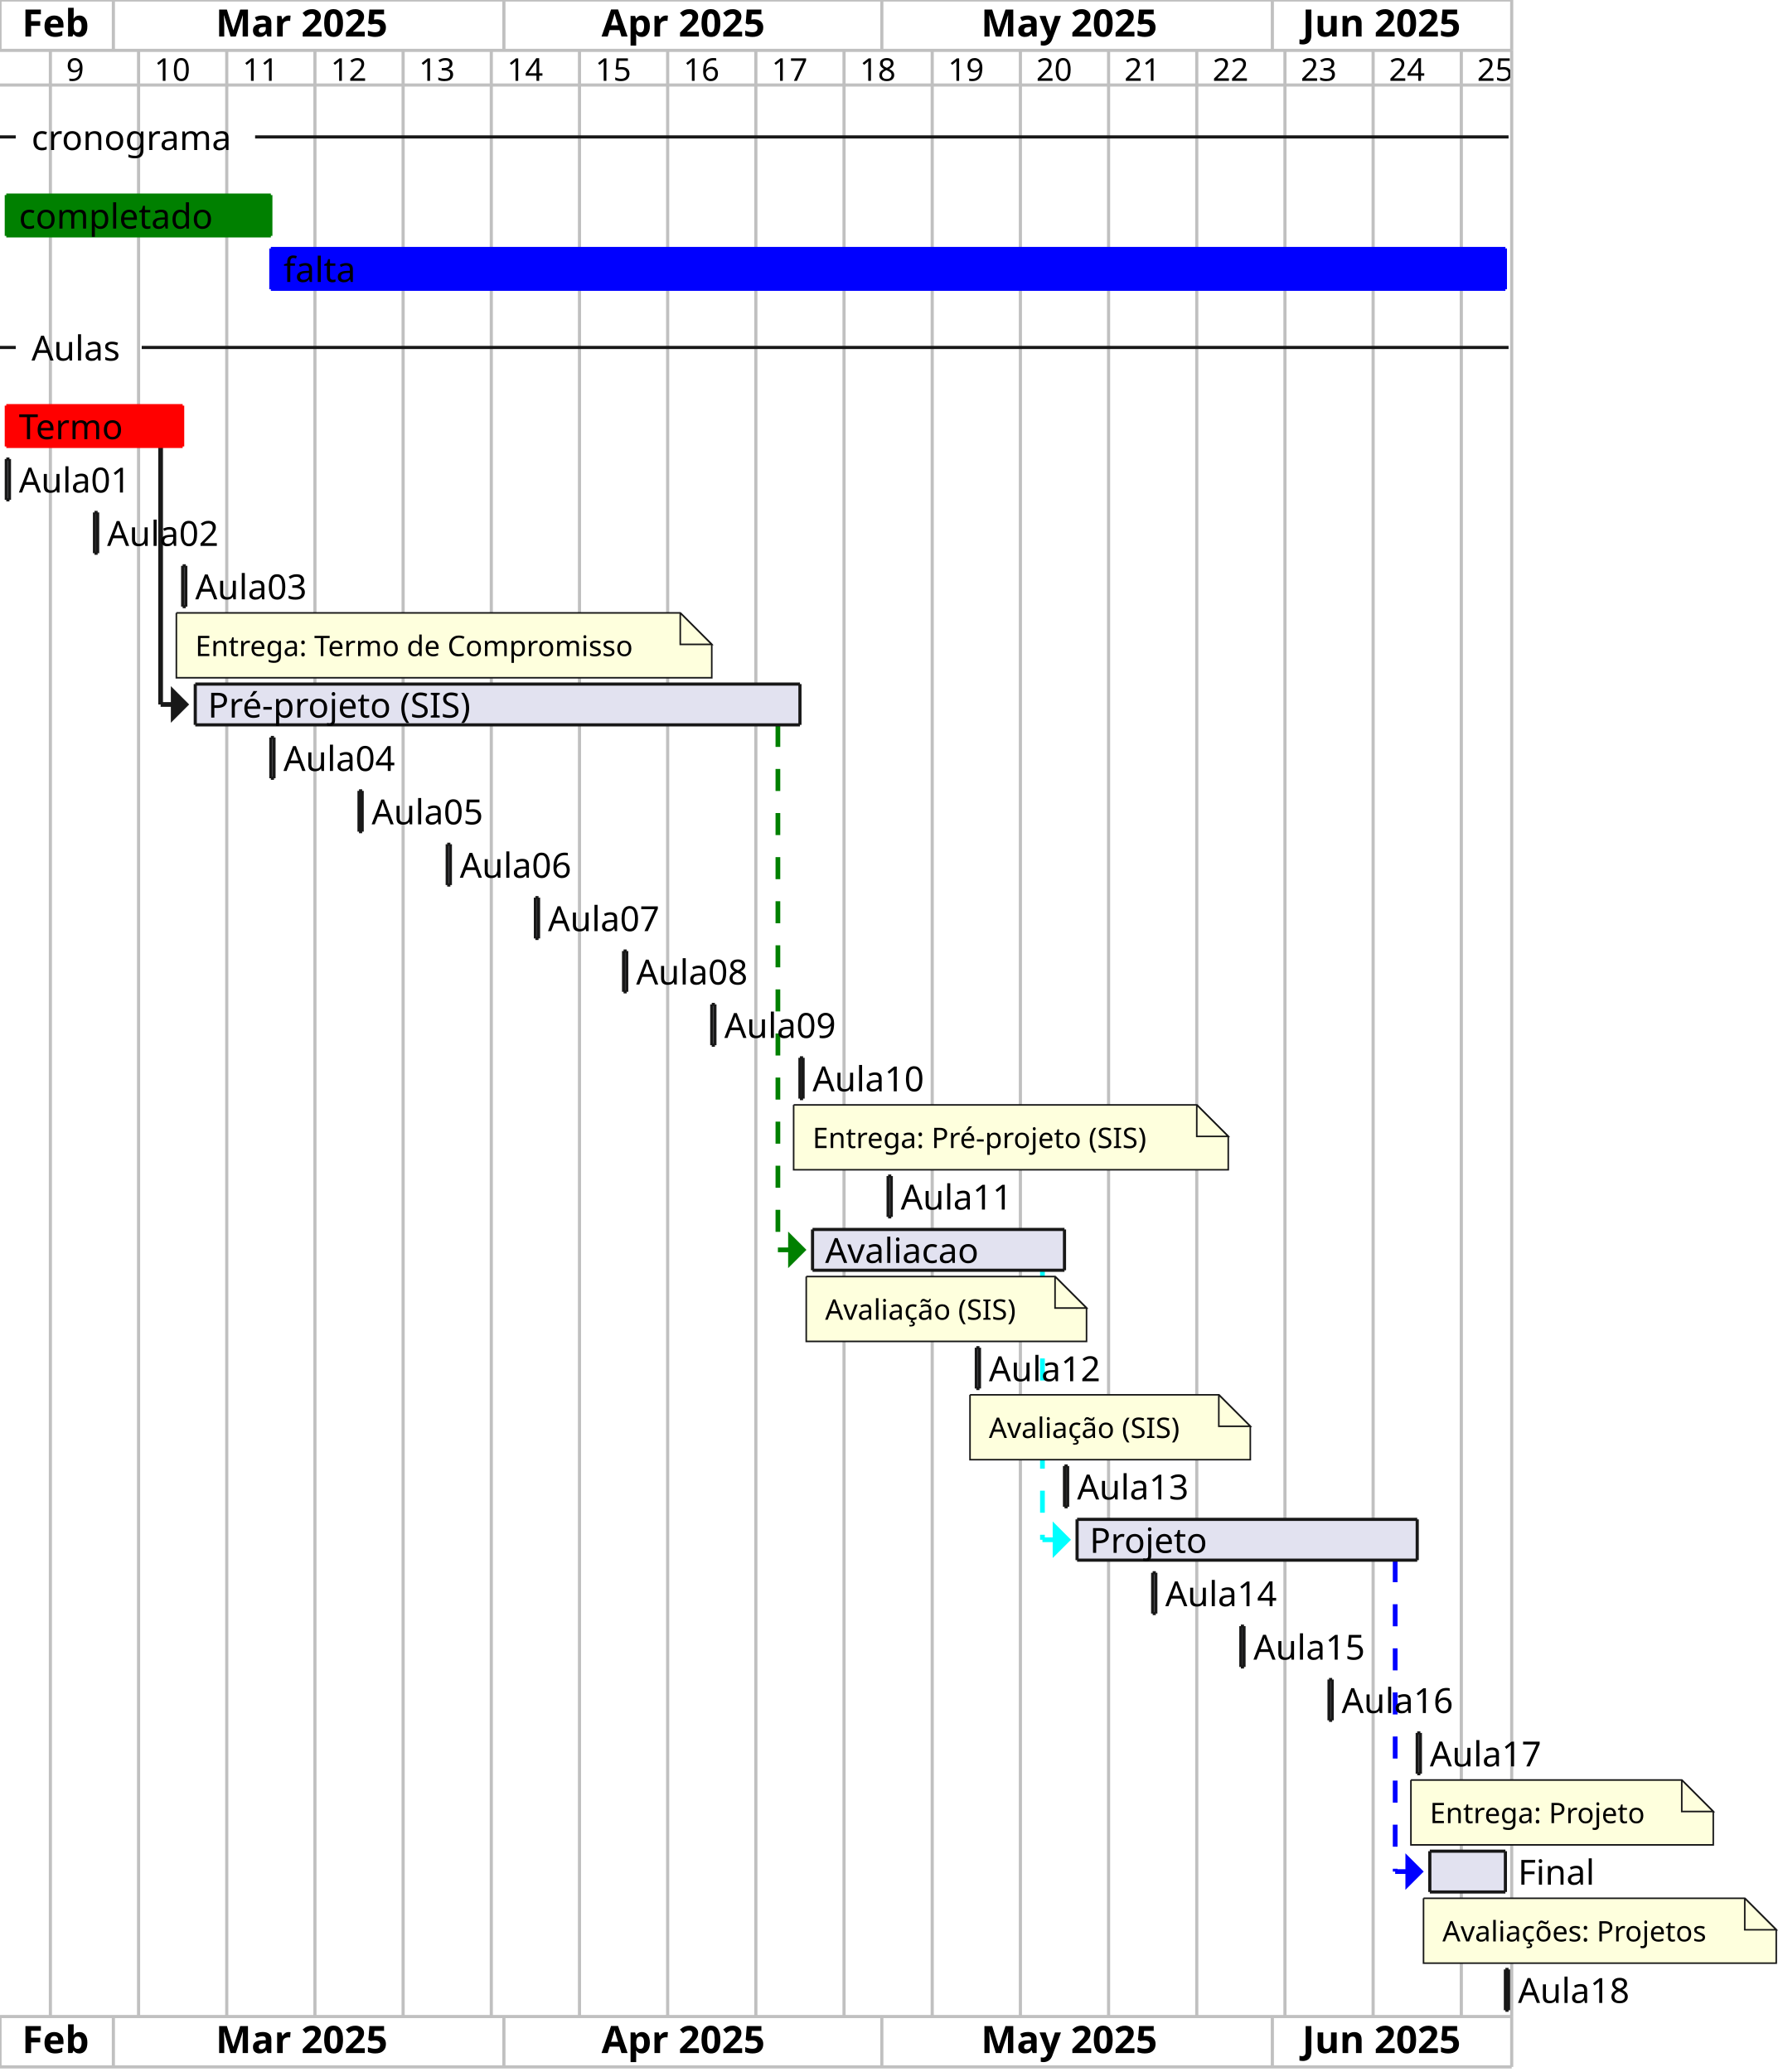
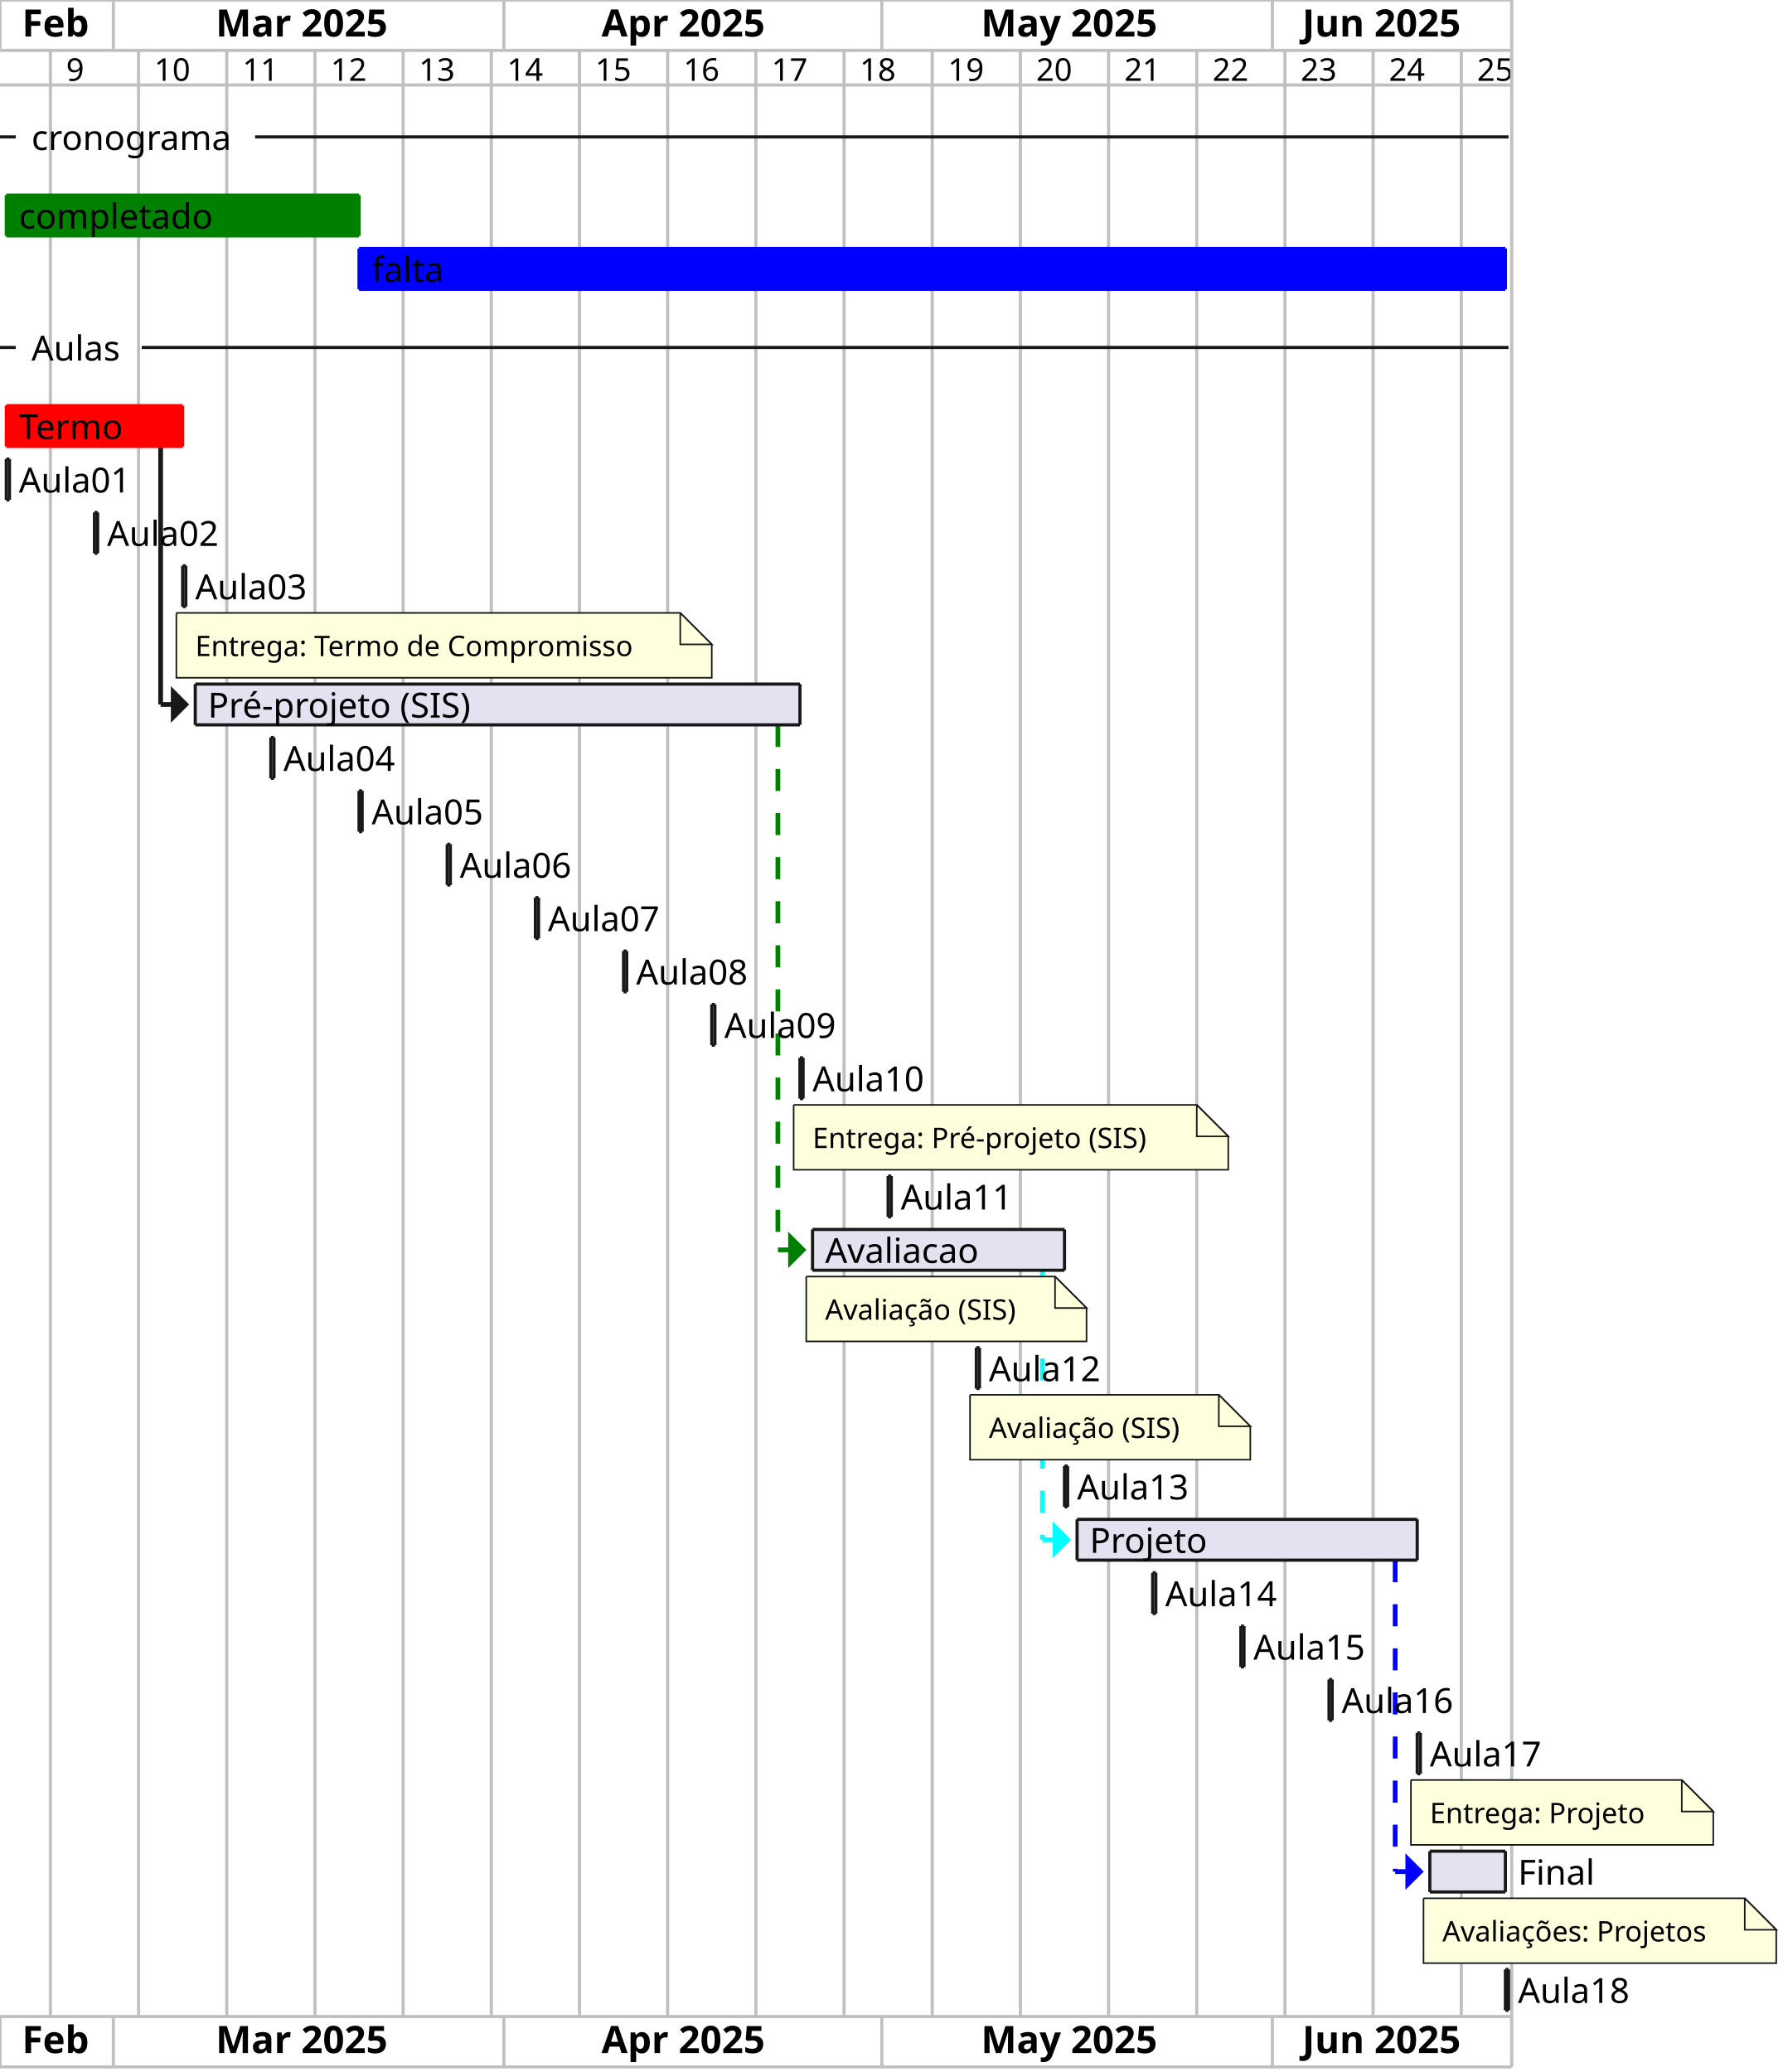
<svg xmlns="http://www.w3.org/2000/svg" contentStyleType="text/css" height="658px" preserveAspectRatio="none" style="width:566px;height:658px;background:#FFFFFF;" version="1.1" viewBox="0 0 566 658" width="566px" zoomAndPan="magnify">
  <defs />
  <g>
    <text fill="#000000" font-family="sans-serif" font-size="10" lengthAdjust="spacing" textLength="6" x="21" y="25.668">9</text>
    <text fill="#000000" font-family="sans-serif" font-size="10" lengthAdjust="spacing" textLength="12" x="49" y="25.668">10</text>
    <text fill="#000000" font-family="sans-serif" font-size="10" lengthAdjust="spacing" textLength="12" x="77" y="25.668">11</text>
    <text fill="#000000" font-family="sans-serif" font-size="10" lengthAdjust="spacing" textLength="12" x="105" y="25.668">12</text>
    <text fill="#000000" font-family="sans-serif" font-size="10" lengthAdjust="spacing" textLength="12" x="133" y="25.668">13</text>
    <text fill="#000000" font-family="sans-serif" font-size="10" lengthAdjust="spacing" textLength="12" x="161" y="25.668">14</text>
    <text fill="#000000" font-family="sans-serif" font-size="10" lengthAdjust="spacing" textLength="12" x="189" y="25.668">15</text>
    <text fill="#000000" font-family="sans-serif" font-size="10" lengthAdjust="spacing" textLength="12" x="217" y="25.668">16</text>
    <text fill="#000000" font-family="sans-serif" font-size="10" lengthAdjust="spacing" textLength="12" x="245" y="25.668">17</text>
    <text fill="#000000" font-family="sans-serif" font-size="10" lengthAdjust="spacing" textLength="12" x="273" y="25.668">18</text>
    <text fill="#000000" font-family="sans-serif" font-size="10" lengthAdjust="spacing" textLength="12" x="301" y="25.668">19</text>
    <text fill="#000000" font-family="sans-serif" font-size="10" lengthAdjust="spacing" textLength="12" x="329" y="25.668">20</text>
    <text fill="#000000" font-family="sans-serif" font-size="10" lengthAdjust="spacing" textLength="12" x="357" y="25.668">21</text>
    <text fill="#000000" font-family="sans-serif" font-size="10" lengthAdjust="spacing" textLength="12" x="385" y="25.668">22</text>
    <text fill="#000000" font-family="sans-serif" font-size="10" lengthAdjust="spacing" textLength="12" x="413" y="25.668">23</text>
    <text fill="#000000" font-family="sans-serif" font-size="10" lengthAdjust="spacing" textLength="12" x="441" y="25.668">24</text>
    <text fill="#000000" font-family="sans-serif" font-size="10" lengthAdjust="spacing" textLength="12" x="469" y="25.668">25</text>
    <line style="stroke:#C0C0C0;stroke-width:1.0;" x1="16" x2="16" y1="16" y2="640.385" />
    <line style="stroke:#C0C0C0;stroke-width:1.0;" x1="44" x2="44" y1="16" y2="640.385" />
    <line style="stroke:#C0C0C0;stroke-width:1.0;" x1="72" x2="72" y1="16" y2="640.385" />
    <line style="stroke:#C0C0C0;stroke-width:1.0;" x1="100" x2="100" y1="16" y2="640.385" />
    <line style="stroke:#C0C0C0;stroke-width:1.0;" x1="128" x2="128" y1="16" y2="640.385" />
    <line style="stroke:#C0C0C0;stroke-width:1.0;" x1="156" x2="156" y1="16" y2="640.385" />
    <line style="stroke:#C0C0C0;stroke-width:1.0;" x1="184" x2="184" y1="16" y2="640.385" />
    <line style="stroke:#C0C0C0;stroke-width:1.0;" x1="212" x2="212" y1="16" y2="640.385" />
    <line style="stroke:#C0C0C0;stroke-width:1.0;" x1="240" x2="240" y1="16" y2="640.385" />
    <line style="stroke:#C0C0C0;stroke-width:1.0;" x1="268" x2="268" y1="16" y2="640.385" />
    <line style="stroke:#C0C0C0;stroke-width:1.0;" x1="296" x2="296" y1="16" y2="640.385" />
    <line style="stroke:#C0C0C0;stroke-width:1.0;" x1="324" x2="324" y1="16" y2="640.385" />
    <line style="stroke:#C0C0C0;stroke-width:1.0;" x1="352" x2="352" y1="16" y2="640.385" />
    <line style="stroke:#C0C0C0;stroke-width:1.0;" x1="380" x2="380" y1="16" y2="640.385" />
    <line style="stroke:#C0C0C0;stroke-width:1.0;" x1="408" x2="408" y1="16" y2="640.385" />
    <line style="stroke:#C0C0C0;stroke-width:1.0;" x1="436" x2="436" y1="16" y2="640.385" />
    <line style="stroke:#C0C0C0;stroke-width:1.0;" x1="464" x2="464" y1="16" y2="640.385" />
    <line style="stroke:#C0C0C0;stroke-width:1.0;" x1="480" x2="480" y1="16" y2="640.385" />
    <line style="stroke:#C0C0C0;stroke-width:1.0;" x1="0" x2="0" y1="0" y2="16" />
    <line style="stroke:#C0C0C0;stroke-width:1.0;" x1="36" x2="36" y1="0" y2="16" />
    <text fill="#000000" font-family="sans-serif" font-size="12" font-weight="bold" lengthAdjust="spacing" textLength="22" x="7" y="11.602">Feb</text>
    <line style="stroke:#C0C0C0;stroke-width:1.0;" x1="160" x2="160" y1="0" y2="16" />
    <text fill="#000000" font-family="sans-serif" font-size="12" font-weight="bold" lengthAdjust="spacing" textLength="59" x="68.5" y="11.602">Mar 2025</text>
    <line style="stroke:#C0C0C0;stroke-width:1.0;" x1="280" x2="280" y1="0" y2="16" />
    <text fill="#000000" font-family="sans-serif" font-size="12" font-weight="bold" lengthAdjust="spacing" textLength="58" x="191" y="11.602">Apr 2025</text>
    <line style="stroke:#C0C0C0;stroke-width:1.0;" x1="404" x2="404" y1="0" y2="16" />
    <text fill="#000000" font-family="sans-serif" font-size="12" font-weight="bold" lengthAdjust="spacing" textLength="61" x="311.5" y="11.602">May 2025</text>
    <line style="stroke:#C0C0C0;stroke-width:1.0;" x1="480" x2="480" y1="0" y2="16" />
    <text fill="#000000" font-family="sans-serif" font-size="12" font-weight="bold" lengthAdjust="spacing" textLength="57" x="413.5" y="11.602">Jun 2025</text>
    <line style="stroke:#C0C0C0;stroke-width:1.0;" x1="0" x2="480" y1="0" y2="0" />
    <line style="stroke:#C0C0C0;stroke-width:1.0;" x1="0" x2="480" y1="16" y2="16" />
    <line style="stroke:#C0C0C0;stroke-width:1.0;" x1="0" x2="480" y1="27" y2="27" />
    <line style="stroke:#181818;stroke-width:1.5;" x1="51" x2="51" y1="141.775" y2="223.718" />
    <line style="stroke:#181818;stroke-width:1.5;" x1="51" x2="59" y1="223.718" y2="223.718" />
    <polygon fill="#181818" points="55,219.718,55,223.718,55,227.718,59,223.718" style="stroke:#181818;stroke-width:1.5;" />
    <line style="stroke:#008000;stroke-width:1.5;stroke-dasharray:7.0,7.0;" x1="247" x2="247" y1="230.195" y2="396.913" />
    <line style="stroke:#008000;stroke-width:1.5;stroke-dasharray:7.0,7.0;" x1="247" x2="255" y1="396.913" y2="396.913" />
    <polygon fill="#008000" points="251,392.913,251,396.913,251,400.913,255,396.913" style="stroke:#008000;stroke-width:1.5;" />
    <line style="stroke:#00FFFF;stroke-width:1.5;stroke-dasharray:7.0,7.0;" x1="331" x2="331" y1="403.391" y2="488.978" />
    <line style="stroke:#00FFFF;stroke-width:1.5;stroke-dasharray:7.0,7.0;" x1="331" x2="339" y1="488.978" y2="488.978" />
    <polygon fill="#00FFFF" points="335,484.978,335,488.978,335,492.978,339,488.978" style="stroke:#00FFFF;stroke-width:1.5;" />
    <line style="stroke:#0000FF;stroke-width:1.5;stroke-dasharray:7.0,7.0;" x1="443" x2="443" y1="495.455" y2="594.352" />
    <line style="stroke:#0000FF;stroke-width:1.5;stroke-dasharray:7.0,7.0;" x1="443" x2="451" y1="594.352" y2="594.352" />
    <polygon fill="#0000FF" points="447,590.352,447,594.352,447,598.352,451,594.352" style="stroke:#0000FF;stroke-width:1.5;" />
    <line style="stroke:#181818;stroke-width:1.0;" x1="0" x2="5" y1="43.477" y2="43.477" />
    <line style="stroke:#181818;stroke-width:1.0;" x1="81" x2="479" y1="43.477" y2="43.477" />
-     <rect fill="#008000" height="12.955" style="stroke:none;stroke-width:1.0;" width="84" x="2" y="61.955" />
-     <line style="stroke:#008000;stroke-width:1.0;" x1="2" x2="86" y1="61.955" y2="61.955" />
-     <line style="stroke:#008000;stroke-width:1.0;" x1="2" x2="86" y1="74.91" y2="74.91" />
+     <rect fill="#008000" height="12.955" style="stroke:none;stroke-width:1.0;" width="112" x="2" y="61.955" />
+     <line style="stroke:#008000;stroke-width:1.0;" x1="2" x2="114" y1="61.955" y2="61.955" />
+     <line style="stroke:#008000;stroke-width:1.0;" x1="2" x2="114" y1="74.91" y2="74.91" />
    <line style="stroke:#008000;stroke-width:1.0;" x1="2" x2="2" y1="61.955" y2="74.91" />
-     <line style="stroke:#008000;stroke-width:1.0;" x1="86" x2="86" y1="61.955" y2="74.91" />
-     <rect fill="#0000FF" height="12.955" style="stroke:none;stroke-width:1.0;" width="392" x="86" y="78.91" />
-     <line style="stroke:#0000FF;stroke-width:1.0;" x1="86" x2="478" y1="78.91" y2="78.91" />
-     <line style="stroke:#0000FF;stroke-width:1.0;" x1="86" x2="478" y1="91.865" y2="91.865" />
-     <line style="stroke:#0000FF;stroke-width:1.0;" x1="86" x2="86" y1="78.91" y2="91.865" />
+     <line style="stroke:#008000;stroke-width:1.0;" x1="114" x2="114" y1="61.955" y2="74.91" />
+     <rect fill="#0000FF" height="12.955" style="stroke:none;stroke-width:1.0;" width="364" x="114" y="78.91" />
+     <line style="stroke:#0000FF;stroke-width:1.0;" x1="114" x2="478" y1="78.91" y2="78.91" />
+     <line style="stroke:#0000FF;stroke-width:1.0;" x1="114" x2="478" y1="91.865" y2="91.865" />
+     <line style="stroke:#0000FF;stroke-width:1.0;" x1="114" x2="114" y1="78.91" y2="91.865" />
    <line style="stroke:#0000FF;stroke-width:1.0;" x1="478" x2="478" y1="78.91" y2="91.865" />
    <line style="stroke:#181818;stroke-width:1.0;" x1="0" x2="5" y1="110.343" y2="110.343" />
    <line style="stroke:#181818;stroke-width:1.0;" x1="45" x2="479" y1="110.343" y2="110.343" />
    <rect fill="#FF0000" height="12.955" style="stroke:none;stroke-width:1.0;" width="56" x="2" y="128.82" />
    <line style="stroke:#FF0000;stroke-width:1.0;" x1="2" x2="58" y1="128.82" y2="128.82" />
    <line style="stroke:#FF0000;stroke-width:1.0;" x1="2" x2="58" y1="141.775" y2="141.775" />
    <line style="stroke:#FF0000;stroke-width:1.0;" x1="2" x2="2" y1="128.82" y2="141.775" />
    <line style="stroke:#FF0000;stroke-width:1.0;" x1="58" x2="58" y1="128.82" y2="141.775" />
    <rect fill="#E2E2F0" height="12.955" style="stroke:none;stroke-width:1.0;" width="1" x="2" y="145.775" />
    <line style="stroke:#181818;stroke-width:1.0;" x1="2" x2="3" y1="145.775" y2="145.775" />
    <line style="stroke:#181818;stroke-width:1.0;" x1="2" x2="3" y1="158.731" y2="158.731" />
    <line style="stroke:#181818;stroke-width:1.0;" x1="2" x2="2" y1="145.775" y2="158.731" />
    <line style="stroke:#181818;stroke-width:1.0;" x1="3" x2="3" y1="145.775" y2="158.731" />
    <rect fill="#E2E2F0" height="12.955" style="stroke:none;stroke-width:1.0;" width="1" x="30" y="162.731" />
    <line style="stroke:#181818;stroke-width:1.0;" x1="30" x2="31" y1="162.731" y2="162.731" />
    <line style="stroke:#181818;stroke-width:1.0;" x1="30" x2="31" y1="175.685" y2="175.685" />
    <line style="stroke:#181818;stroke-width:1.0;" x1="30" x2="30" y1="162.731" y2="175.685" />
    <line style="stroke:#181818;stroke-width:1.0;" x1="31" x2="31" y1="162.731" y2="175.685" />
    <path d="M56,194.641 L56,215.24 L226,215.24 L226,204.641 L216,194.641 L56,194.641 " fill="#FEFFDD" style="stroke:#181818;stroke-width:0.5;" />
    <path d="M216,194.641 L216,204.641 L226,204.641 L216,194.641 " fill="#FEFFDD" style="stroke:#181818;stroke-width:0.5;" />
    <text fill="#000000" font-family="sans-serif" font-size="9" lengthAdjust="spacing" textLength="149" x="62" y="208.342">Entrega: Termo de Compromisso</text>
    <rect fill="#E2E2F0" height="12.955" style="stroke:none;stroke-width:1.0;" width="1" x="58" y="179.685" />
    <line style="stroke:#181818;stroke-width:1.0;" x1="58" x2="59" y1="179.685" y2="179.685" />
    <line style="stroke:#181818;stroke-width:1.0;" x1="58" x2="59" y1="192.641" y2="192.641" />
    <line style="stroke:#181818;stroke-width:1.0;" x1="58" x2="58" y1="179.685" y2="192.641" />
    <line style="stroke:#181818;stroke-width:1.0;" x1="59" x2="59" y1="179.685" y2="192.641" />
    <rect fill="#E2E2F0" height="12.955" style="stroke:none;stroke-width:1.0;" width="192" x="62" y="217.24" />
    <line style="stroke:#181818;stroke-width:1.0;" x1="62" x2="254" y1="217.24" y2="217.24" />
    <line style="stroke:#181818;stroke-width:1.0;" x1="62" x2="254" y1="230.195" y2="230.195" />
    <line style="stroke:#181818;stroke-width:1.0;" x1="62" x2="62" y1="217.24" y2="230.195" />
    <line style="stroke:#181818;stroke-width:1.0;" x1="254" x2="254" y1="217.24" y2="230.195" />
    <rect fill="#E2E2F0" height="12.955" style="stroke:none;stroke-width:1.0;" width="1" x="86" y="234.195" />
    <line style="stroke:#181818;stroke-width:1.0;" x1="86" x2="87" y1="234.195" y2="234.195" />
    <line style="stroke:#181818;stroke-width:1.0;" x1="86" x2="87" y1="247.15" y2="247.15" />
    <line style="stroke:#181818;stroke-width:1.0;" x1="86" x2="86" y1="234.195" y2="247.15" />
    <line style="stroke:#181818;stroke-width:1.0;" x1="87" x2="87" y1="234.195" y2="247.15" />
    <rect fill="#E2E2F0" height="12.955" style="stroke:none;stroke-width:1.0;" width="1" x="114" y="251.15" />
    <line style="stroke:#181818;stroke-width:1.0;" x1="114" x2="115" y1="251.15" y2="251.15" />
    <line style="stroke:#181818;stroke-width:1.0;" x1="114" x2="115" y1="264.106" y2="264.106" />
    <line style="stroke:#181818;stroke-width:1.0;" x1="114" x2="114" y1="251.15" y2="264.106" />
    <line style="stroke:#181818;stroke-width:1.0;" x1="115" x2="115" y1="251.15" y2="264.106" />
    <rect fill="#E2E2F0" height="12.955" style="stroke:none;stroke-width:1.0;" width="1" x="142" y="268.106" />
    <line style="stroke:#181818;stroke-width:1.0;" x1="142" x2="143" y1="268.106" y2="268.106" />
    <line style="stroke:#181818;stroke-width:1.0;" x1="142" x2="143" y1="281.06" y2="281.06" />
    <line style="stroke:#181818;stroke-width:1.0;" x1="142" x2="142" y1="268.106" y2="281.06" />
    <line style="stroke:#181818;stroke-width:1.0;" x1="143" x2="143" y1="268.106" y2="281.06" />
    <rect fill="#E2E2F0" height="12.955" style="stroke:none;stroke-width:1.0;" width="1" x="170" y="285.06" />
    <line style="stroke:#181818;stroke-width:1.0;" x1="170" x2="171" y1="285.06" y2="285.06" />
    <line style="stroke:#181818;stroke-width:1.0;" x1="170" x2="171" y1="298.016" y2="298.016" />
    <line style="stroke:#181818;stroke-width:1.0;" x1="170" x2="170" y1="285.06" y2="298.016" />
    <line style="stroke:#181818;stroke-width:1.0;" x1="171" x2="171" y1="285.06" y2="298.016" />
    <rect fill="#E2E2F0" height="12.955" style="stroke:none;stroke-width:1.0;" width="1" x="198" y="302.016" />
    <line style="stroke:#181818;stroke-width:1.0;" x1="198" x2="199" y1="302.016" y2="302.016" />
    <line style="stroke:#181818;stroke-width:1.0;" x1="198" x2="199" y1="314.971" y2="314.971" />
    <line style="stroke:#181818;stroke-width:1.0;" x1="198" x2="198" y1="302.016" y2="314.971" />
    <line style="stroke:#181818;stroke-width:1.0;" x1="199" x2="199" y1="302.016" y2="314.971" />
    <rect fill="#E2E2F0" height="12.955" style="stroke:none;stroke-width:1.0;" width="1" x="226" y="318.971" />
    <line style="stroke:#181818;stroke-width:1.0;" x1="226" x2="227" y1="318.971" y2="318.971" />
    <line style="stroke:#181818;stroke-width:1.0;" x1="226" x2="227" y1="331.926" y2="331.926" />
    <line style="stroke:#181818;stroke-width:1.0;" x1="226" x2="226" y1="318.971" y2="331.926" />
    <line style="stroke:#181818;stroke-width:1.0;" x1="227" x2="227" y1="318.971" y2="331.926" />
    <path d="M252,350.881 L252,371.481 L390,371.481 L390,360.881 L380,350.881 L252,350.881 " fill="#FEFFDD" style="stroke:#181818;stroke-width:0.5;" />
    <path d="M380,350.881 L380,360.881 L390,360.881 L380,350.881 " fill="#FEFFDD" style="stroke:#181818;stroke-width:0.5;" />
    <text fill="#000000" font-family="sans-serif" font-size="9" lengthAdjust="spacing" textLength="114" x="258" y="364.582">Entrega: Pré-projeto (SIS)</text>
    <rect fill="#E2E2F0" height="12.955" style="stroke:none;stroke-width:1.0;" width="1" x="254" y="335.926" />
    <line style="stroke:#181818;stroke-width:1.0;" x1="254" x2="255" y1="335.926" y2="335.926" />
    <line style="stroke:#181818;stroke-width:1.0;" x1="254" x2="255" y1="348.881" y2="348.881" />
    <line style="stroke:#181818;stroke-width:1.0;" x1="254" x2="254" y1="335.926" y2="348.881" />
    <line style="stroke:#181818;stroke-width:1.0;" x1="255" x2="255" y1="335.926" y2="348.881" />
    <rect fill="#E2E2F0" height="12.955" style="stroke:none;stroke-width:1.0;" width="1" x="282" y="373.481" />
    <line style="stroke:#181818;stroke-width:1.0;" x1="282" x2="283" y1="373.481" y2="373.481" />
    <line style="stroke:#181818;stroke-width:1.0;" x1="282" x2="283" y1="386.435" y2="386.435" />
    <line style="stroke:#181818;stroke-width:1.0;" x1="282" x2="282" y1="373.481" y2="386.435" />
    <line style="stroke:#181818;stroke-width:1.0;" x1="283" x2="283" y1="373.481" y2="386.435" />
    <path d="M256,405.391 L256,425.99 L345,425.99 L345,415.391 L335,405.391 L256,405.391 " fill="#FEFFDD" style="stroke:#181818;stroke-width:0.5;" />
    <path d="M335,405.391 L335,415.391 L345,415.391 L335,405.391 " fill="#FEFFDD" style="stroke:#181818;stroke-width:0.5;" />
    <text fill="#000000" font-family="sans-serif" font-size="9" lengthAdjust="spacing" textLength="65" x="262" y="419.092">Avaliação (SIS)</text>
    <rect fill="#E2E2F0" height="12.955" style="stroke:none;stroke-width:1.0;" width="80" x="258" y="390.435" />
    <line style="stroke:#181818;stroke-width:1.0;" x1="258" x2="338" y1="390.435" y2="390.435" />
    <line style="stroke:#181818;stroke-width:1.0;" x1="258" x2="338" y1="403.391" y2="403.391" />
    <line style="stroke:#181818;stroke-width:1.0;" x1="258" x2="258" y1="390.435" y2="403.391" />
    <line style="stroke:#181818;stroke-width:1.0;" x1="338" x2="338" y1="390.435" y2="403.391" />
    <path d="M308,442.945 L308,463.545 L397,463.545 L397,452.945 L387,442.945 L308,442.945 " fill="#FEFFDD" style="stroke:#181818;stroke-width:0.5;" />
    <path d="M387,442.945 L387,452.945 L397,452.945 L387,442.945 " fill="#FEFFDD" style="stroke:#181818;stroke-width:0.5;" />
    <text fill="#000000" font-family="sans-serif" font-size="9" lengthAdjust="spacing" textLength="65" x="314" y="456.647">Avaliação (SIS)</text>
    <rect fill="#E2E2F0" height="12.955" style="stroke:none;stroke-width:1.0;" width="1" x="310" y="427.99" />
    <line style="stroke:#181818;stroke-width:1.0;" x1="310" x2="311" y1="427.99" y2="427.99" />
    <line style="stroke:#181818;stroke-width:1.0;" x1="310" x2="311" y1="440.945" y2="440.945" />
    <line style="stroke:#181818;stroke-width:1.0;" x1="310" x2="310" y1="427.99" y2="440.945" />
    <line style="stroke:#181818;stroke-width:1.0;" x1="311" x2="311" y1="427.99" y2="440.945" />
    <rect fill="#E2E2F0" height="12.955" style="stroke:none;stroke-width:1.0;" width="1" x="338" y="465.545" />
    <line style="stroke:#181818;stroke-width:1.0;" x1="338" x2="339" y1="465.545" y2="465.545" />
    <line style="stroke:#181818;stroke-width:1.0;" x1="338" x2="339" y1="478.5" y2="478.5" />
    <line style="stroke:#181818;stroke-width:1.0;" x1="338" x2="338" y1="465.545" y2="478.5" />
    <line style="stroke:#181818;stroke-width:1.0;" x1="339" x2="339" y1="465.545" y2="478.5" />
    <rect fill="#E2E2F0" height="12.955" style="stroke:none;stroke-width:1.0;" width="108" x="342" y="482.5" />
    <line style="stroke:#181818;stroke-width:1.0;" x1="342" x2="450" y1="482.5" y2="482.5" />
    <line style="stroke:#181818;stroke-width:1.0;" x1="342" x2="450" y1="495.455" y2="495.455" />
    <line style="stroke:#181818;stroke-width:1.0;" x1="342" x2="342" y1="482.5" y2="495.455" />
    <line style="stroke:#181818;stroke-width:1.0;" x1="450" x2="450" y1="482.5" y2="495.455" />
    <rect fill="#E2E2F0" height="12.955" style="stroke:none;stroke-width:1.0;" width="1" x="366" y="499.455" />
    <line style="stroke:#181818;stroke-width:1.0;" x1="366" x2="367" y1="499.455" y2="499.455" />
    <line style="stroke:#181818;stroke-width:1.0;" x1="366" x2="367" y1="512.41" y2="512.41" />
    <line style="stroke:#181818;stroke-width:1.0;" x1="366" x2="366" y1="499.455" y2="512.41" />
    <line style="stroke:#181818;stroke-width:1.0;" x1="367" x2="367" y1="499.455" y2="512.41" />
    <rect fill="#E2E2F0" height="12.955" style="stroke:none;stroke-width:1.0;" width="1" x="394" y="516.41" />
    <line style="stroke:#181818;stroke-width:1.0;" x1="394" x2="395" y1="516.41" y2="516.41" />
    <line style="stroke:#181818;stroke-width:1.0;" x1="394" x2="395" y1="529.365" y2="529.365" />
    <line style="stroke:#181818;stroke-width:1.0;" x1="394" x2="394" y1="516.41" y2="529.365" />
    <line style="stroke:#181818;stroke-width:1.0;" x1="395" x2="395" y1="516.41" y2="529.365" />
    <rect fill="#E2E2F0" height="12.955" style="stroke:none;stroke-width:1.0;" width="1" x="422" y="533.365" />
    <line style="stroke:#181818;stroke-width:1.0;" x1="422" x2="423" y1="533.365" y2="533.365" />
    <line style="stroke:#181818;stroke-width:1.0;" x1="422" x2="423" y1="546.32" y2="546.32" />
    <line style="stroke:#181818;stroke-width:1.0;" x1="422" x2="422" y1="533.365" y2="546.32" />
    <line style="stroke:#181818;stroke-width:1.0;" x1="423" x2="423" y1="533.365" y2="546.32" />
    <path d="M448,565.275 L448,585.875 L544,585.875 L544,575.275 L534,565.275 L448,565.275 " fill="#FEFFDD" style="stroke:#181818;stroke-width:0.5;" />
    <path d="M534,565.275 L534,575.275 L544,575.275 L534,565.275 " fill="#FEFFDD" style="stroke:#181818;stroke-width:0.5;" />
    <text fill="#000000" font-family="sans-serif" font-size="9" lengthAdjust="spacing" textLength="72" x="454" y="578.977">Entrega: Projeto</text>
    <rect fill="#E2E2F0" height="12.955" style="stroke:none;stroke-width:1.0;" width="1" x="450" y="550.32" />
    <line style="stroke:#181818;stroke-width:1.0;" x1="450" x2="451" y1="550.32" y2="550.32" />
    <line style="stroke:#181818;stroke-width:1.0;" x1="450" x2="451" y1="563.275" y2="563.275" />
    <line style="stroke:#181818;stroke-width:1.0;" x1="450" x2="450" y1="550.32" y2="563.275" />
    <line style="stroke:#181818;stroke-width:1.0;" x1="451" x2="451" y1="550.32" y2="563.275" />
    <path d="M452,602.83 L452,623.43 L564,623.43 L564,612.83 L554,602.83 L452,602.83 " fill="#FEFFDD" style="stroke:#181818;stroke-width:0.5;" />
    <path d="M554,602.83 L554,612.83 L564,612.83 L554,602.83 " fill="#FEFFDD" style="stroke:#181818;stroke-width:0.5;" />
    <text fill="#000000" font-family="sans-serif" font-size="9" lengthAdjust="spacing" textLength="91" x="458" y="616.531">Avaliações: Projetos</text>
    <rect fill="#E2E2F0" height="12.955" style="stroke:none;stroke-width:1.0;" width="24" x="454" y="587.875" />
    <line style="stroke:#181818;stroke-width:1.0;" x1="454" x2="478" y1="587.875" y2="587.875" />
    <line style="stroke:#181818;stroke-width:1.0;" x1="454" x2="478" y1="600.83" y2="600.83" />
    <line style="stroke:#181818;stroke-width:1.0;" x1="454" x2="454" y1="587.875" y2="600.83" />
    <line style="stroke:#181818;stroke-width:1.0;" x1="478" x2="478" y1="587.875" y2="600.83" />
    <rect fill="#E2E2F0" height="12.955" style="stroke:none;stroke-width:1.0;" width="1" x="478" y="625.43" />
    <line style="stroke:#181818;stroke-width:1.0;" x1="478" x2="479" y1="625.43" y2="625.43" />
    <line style="stroke:#181818;stroke-width:1.0;" x1="478" x2="479" y1="638.385" y2="638.385" />
    <line style="stroke:#181818;stroke-width:1.0;" x1="478" x2="478" y1="625.43" y2="638.385" />
    <line style="stroke:#181818;stroke-width:1.0;" x1="479" x2="479" y1="625.43" y2="638.385" />
    <text fill="#000000" font-family="sans-serif" font-size="11" lengthAdjust="spacing" textLength="66" x="10" y="47.635">cronograma</text>
    <text fill="#000000" font-family="sans-serif" font-size="11" lengthAdjust="spacing" textLength="63" x="6" y="72.59">completado</text>
-     <text fill="#000000" font-family="sans-serif" font-size="11" lengthAdjust="spacing" textLength="23" x="90" y="89.545">falta</text>
+     <text fill="#000000" font-family="sans-serif" font-size="11" lengthAdjust="spacing" textLength="23" x="118" y="89.545">falta</text>
    <text fill="#000000" font-family="sans-serif" font-size="11" lengthAdjust="spacing" textLength="30" x="10" y="114.5">Aulas</text>
    <text fill="#000000" font-family="sans-serif" font-size="11" lengthAdjust="spacing" textLength="35" x="6" y="139.455">Termo</text>
    <text fill="#000000" font-family="sans-serif" font-size="11" lengthAdjust="spacing" textLength="38" x="6" y="156.41">Aula01</text>
    <text fill="#000000" font-family="sans-serif" font-size="11" lengthAdjust="spacing" textLength="38" x="34" y="173.365">Aula02</text>
    <text fill="#000000" font-family="sans-serif" font-size="11" lengthAdjust="spacing" textLength="38" x="62" y="190.32">Aula03</text>
    <text fill="#000000" font-family="sans-serif" font-size="11" lengthAdjust="spacing" textLength="88" x="66" y="227.875">Pré-projeto (SIS)</text>
    <text fill="#000000" font-family="sans-serif" font-size="11" lengthAdjust="spacing" textLength="38" x="90" y="244.83">Aula04</text>
    <text fill="#000000" font-family="sans-serif" font-size="11" lengthAdjust="spacing" textLength="38" x="118" y="261.785">Aula05</text>
    <text fill="#000000" font-family="sans-serif" font-size="11" lengthAdjust="spacing" textLength="38" x="146" y="278.74">Aula06</text>
    <text fill="#000000" font-family="sans-serif" font-size="11" lengthAdjust="spacing" textLength="38" x="174" y="295.695">Aula07</text>
    <text fill="#000000" font-family="sans-serif" font-size="11" lengthAdjust="spacing" textLength="38" x="202" y="312.65">Aula08</text>
    <text fill="#000000" font-family="sans-serif" font-size="11" lengthAdjust="spacing" textLength="38" x="230" y="329.606">Aula09</text>
    <text fill="#000000" font-family="sans-serif" font-size="11" lengthAdjust="spacing" textLength="38" x="258" y="346.56">Aula10</text>
    <text fill="#000000" font-family="sans-serif" font-size="11" lengthAdjust="spacing" textLength="38" x="286" y="384.115">Aula11</text>
    <text fill="#000000" font-family="sans-serif" font-size="11" lengthAdjust="spacing" textLength="51" x="262" y="401.07">Avaliacao</text>
    <text fill="#000000" font-family="sans-serif" font-size="11" lengthAdjust="spacing" textLength="38" x="314" y="438.625">Aula12</text>
    <text fill="#000000" font-family="sans-serif" font-size="11" lengthAdjust="spacing" textLength="38" x="342" y="476.18">Aula13</text>
    <text fill="#000000" font-family="sans-serif" font-size="11" lengthAdjust="spacing" textLength="38" x="346" y="493.135">Projeto</text>
    <text fill="#000000" font-family="sans-serif" font-size="11" lengthAdjust="spacing" textLength="38" x="370" y="510.09">Aula14</text>
    <text fill="#000000" font-family="sans-serif" font-size="11" lengthAdjust="spacing" textLength="38" x="398" y="527.045">Aula15</text>
    <text fill="#000000" font-family="sans-serif" font-size="11" lengthAdjust="spacing" textLength="38" x="426" y="544">Aula16</text>
    <text fill="#000000" font-family="sans-serif" font-size="11" lengthAdjust="spacing" textLength="38" x="454" y="560.955">Aula17</text>
    <text fill="#000000" font-family="sans-serif" font-size="11" lengthAdjust="spacing" textLength="25" x="482" y="598.51">Final</text>
    <text fill="#000000" font-family="sans-serif" font-size="11" lengthAdjust="spacing" textLength="38" x="482" y="636.064">Aula18</text>
    <line style="stroke:#C0C0C0;stroke-width:1.0;" x1="0" x2="480" y1="640.385" y2="640.385" />
    <line style="stroke:#C0C0C0;stroke-width:1.0;" x1="0" x2="0" y1="640.385" y2="656.385" />
    <line style="stroke:#C0C0C0;stroke-width:1.0;" x1="36" x2="36" y1="640.385" y2="656.385" />
    <text fill="#000000" font-family="sans-serif" font-size="12" font-weight="bold" lengthAdjust="spacing" textLength="22" x="7" y="651.986">Feb</text>
    <line style="stroke:#C0C0C0;stroke-width:1.0;" x1="160" x2="160" y1="640.385" y2="656.385" />
    <text fill="#000000" font-family="sans-serif" font-size="12" font-weight="bold" lengthAdjust="spacing" textLength="59" x="68.5" y="651.986">Mar 2025</text>
    <line style="stroke:#C0C0C0;stroke-width:1.0;" x1="280" x2="280" y1="640.385" y2="656.385" />
    <text fill="#000000" font-family="sans-serif" font-size="12" font-weight="bold" lengthAdjust="spacing" textLength="58" x="191" y="651.986">Apr 2025</text>
    <line style="stroke:#C0C0C0;stroke-width:1.0;" x1="404" x2="404" y1="640.385" y2="656.385" />
    <text fill="#000000" font-family="sans-serif" font-size="12" font-weight="bold" lengthAdjust="spacing" textLength="61" x="311.5" y="651.986">May 2025</text>
    <line style="stroke:#C0C0C0;stroke-width:1.0;" x1="480" x2="480" y1="640.385" y2="656.385" />
    <text fill="#000000" font-family="sans-serif" font-size="12" font-weight="bold" lengthAdjust="spacing" textLength="57" x="413.5" y="651.986">Jun 2025</text>
    <line style="stroke:#C0C0C0;stroke-width:1.0;" x1="0" x2="480" y1="656.385" y2="656.385" />
  </g>
</svg>
